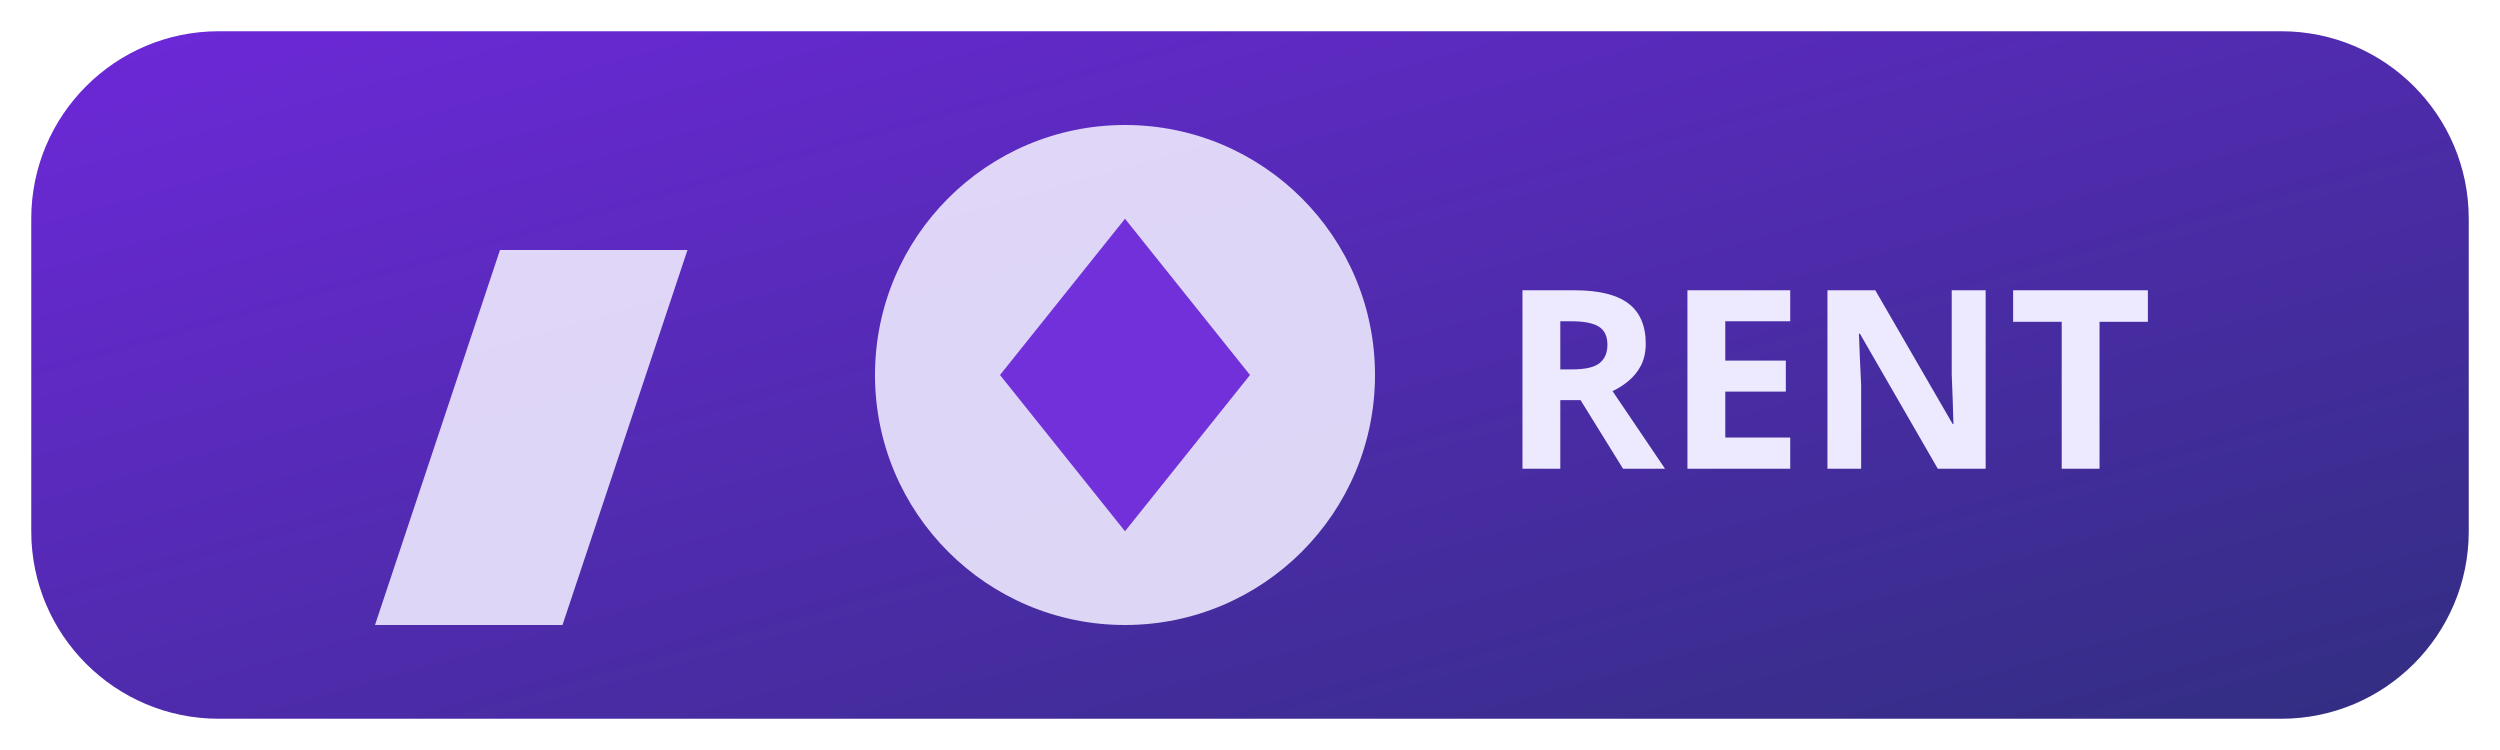
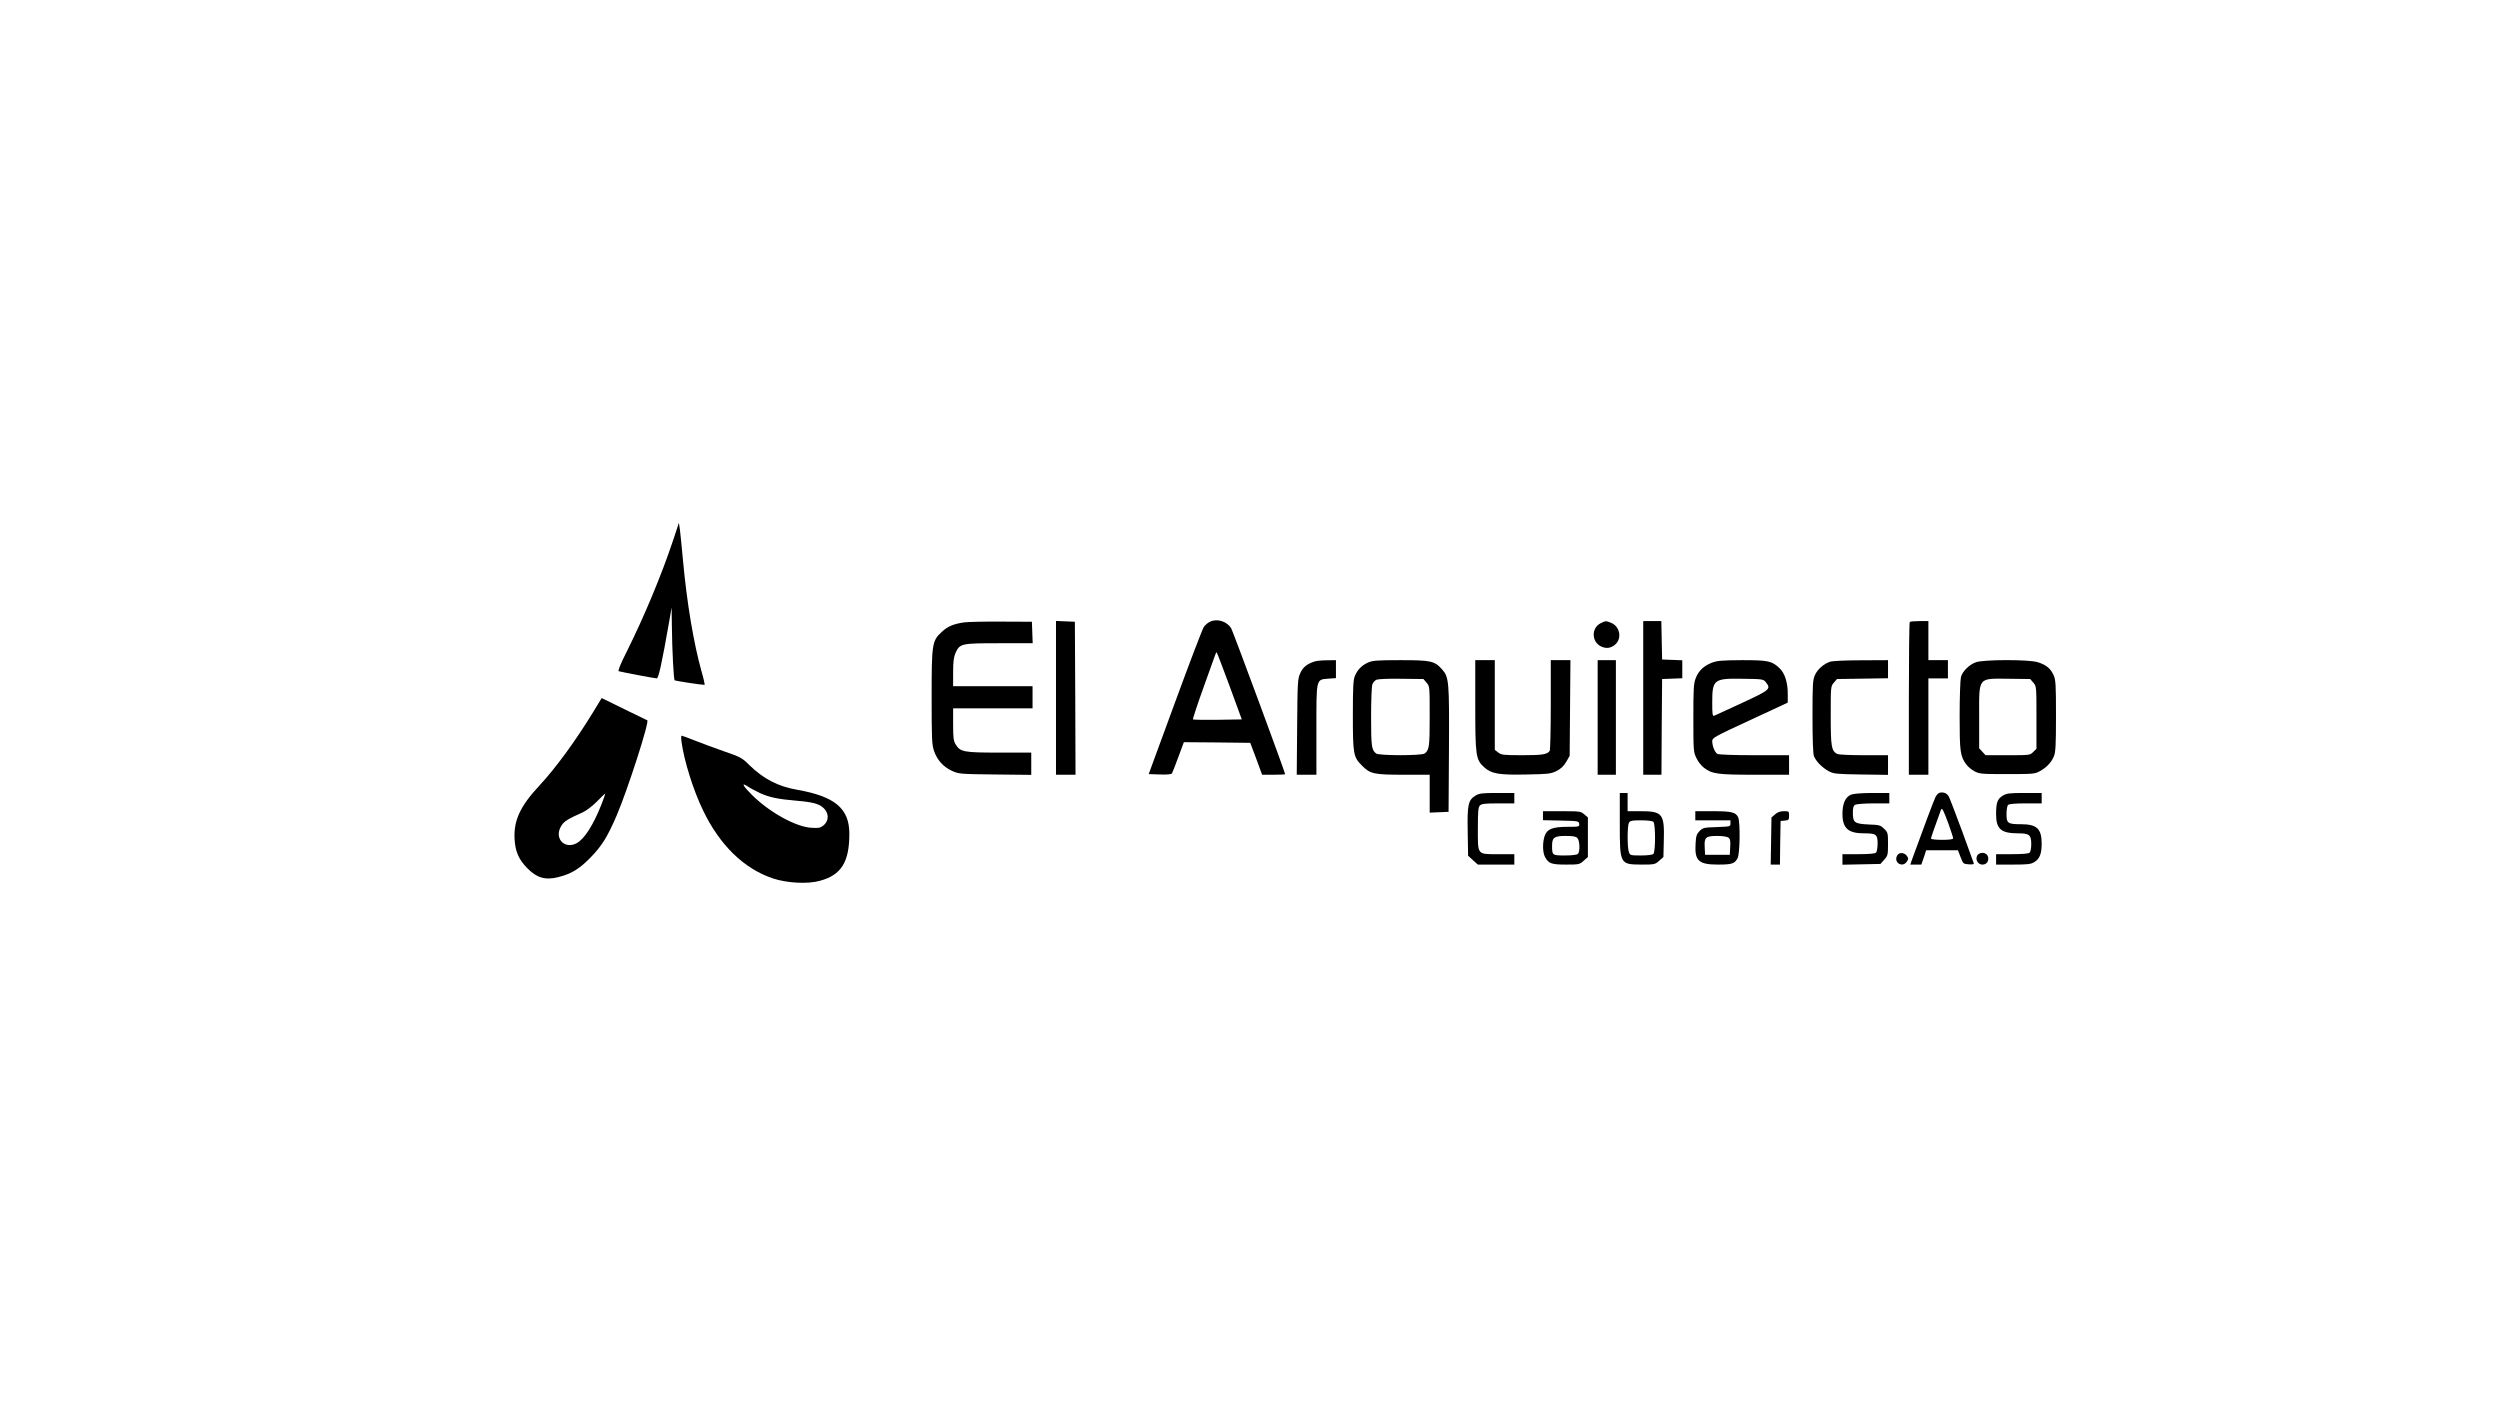
- <svg xmlns="http://www.w3.org/2000/svg" viewBox="0 0 160 48">
-   <defs>
-     <linearGradient id="g" x1="0%" y1="0%" x2="100%" y2="100%">
-       <stop offset="0%" stop-color="#6d28d9" />
-       <stop offset="100%" stop-color="#312e81" />
-     </linearGradient>
-   </defs>
-   <rect x="2" y="2" width="156" height="44" rx="12" fill="url(#g)" />
-   <path d="M32 16h12l-8 24h-12z" fill="#ede9fe" opacity="0.9" />
-   <circle cx="72" cy="24" r="16" fill="#ede9fe" opacity="0.9" />
-   <path d="M72 14l8 10-8 10-8-10z" fill="#6d28d9" opacity="0.95" />
-   <text x="96" y="30" font-family="'Segoe UI', Tahoma, sans-serif" font-weight="700" font-size="16" fill="#ede9fe">RENT</text>
+ <svg xmlns="http://www.w3.org/2000/svg" version="1.0" width="1920pt" height="1080pt" viewBox="0 0 1920 1080" preserveAspectRatio="xMidYMid meet">
+   <g transform="translate(0,1080) scale(0.1,-0.1)" fill="#000000" stroke="none">
+     <path d="M5171 6655 c-91 -273 -223 -589 -357 -858 -51 -101 -70 -149 -62 -152 20 -6 276 -55 292 -55 14 0 40 121 96 440 l18 105 2 -145 c2 -189 14 -407 21 -415 5 -4 198 -34 230 -35 3 0 -6 45 -22 99 -62 221 -114 532 -144 861 -9 96 -19 200 -23 230 l-8 55 -43 -130z" />
+     <path d="M9295 6026 c-17 -7 -40 -26 -50 -42 -11 -16 -110 -276 -221 -579 l-202 -550 85 -3 c59 -2 89 1 94 9 4 7 26 63 49 126 l42 113 255 -2 255 -3 46 -122 45 -123 88 0 c49 0 89 2 89 4 0 14 -403 1104 -415 1122 -34 52 -106 75 -160 50z m149 -497 l93 -254 -185 -3 c-102 -1 -187 0 -190 3 -3 2 32 109 78 237 106 298 100 282 105 276 3 -3 47 -119 99 -259z" />
+     <path d="M7404 6020 c-82 -12 -125 -30 -170 -72 -76 -70 -79 -88 -79 -503 0 -326 2 -365 19 -414 24 -69 72 -122 139 -152 50 -23 63 -24 330 -27 l277 -3 0 85 0 86 -245 0 c-274 0 -300 5 -335 62 -17 28 -20 50 -20 156 l0 122 305 0 305 0 0 85 0 85 -305 0 -305 0 0 108 c0 83 5 116 19 149 33 71 44 73 336 73 l256 0 -3 83 -3 82 -235 1 c-129 1 -258 -2 -286 -6z" />
+     <path d="M8110 5440 l0 -590 75 0 75 0 -2 588 -3 587 -72 3 -73 3 0 -591z" />
+     <path d="M12294 6014 c-74 -36 -72 -144 3 -179 40 -19 77 -13 110 17 51 48 33 136 -32 164 -42 17 -43 17 -81 -2z" />
+     <path d="M12620 5440 l0 -590 70 0 70 0 2 368 3 367 78 3 77 3 0 69 0 69 -77 3 -78 3 -3 148 -3 147 -69 0 -70 0 0 -590z" />
+     <path d="M14667 6023 c-4 -3 -7 -269 -7 -590 l0 -583 75 0 75 0 0 370 0 370 75 0 75 0 0 70 0 70 -75 0 -75 0 0 150 0 150 -68 0 c-38 0 -72 -3 -75 -7z" />
+     <path d="M10100 5721 c-61 -19 -92 -43 -113 -89 -21 -45 -22 -62 -25 -414 l-3 -368 75 0 76 0 0 344 c0 401 -4 386 93 394 l57 4 0 69 0 69 -67 -1 c-38 0 -79 -4 -93 -8z" />
+     <path d="M10505 5711 c-48 -22 -79 -54 -100 -103 -12 -31 -15 -85 -15 -299 0 -302 4 -323 70 -389 63 -64 92 -70 324 -70 l196 0 0 -145 0 -146 73 3 72 3 3 475 c3 525 0 559 -51 617 -59 67 -85 73 -322 73 -183 0 -215 -3 -250 -19z m451 -154 c24 -28 24 -29 24 -258 0 -233 -3 -259 -39 -286 -22 -17 -350 -17 -372 0 -35 27 -39 53 -39 281 0 123 4 236 10 251 5 14 20 30 32 35 13 5 99 9 191 7 l169 -2 24 -28z" />
+     <path d="M11330 5387 c0 -394 4 -421 69 -480 55 -50 114 -60 330 -55 161 3 180 5 224 26 34 17 55 37 75 70 l27 47 3 368 3 367 -76 0 -75 0 0 -342 c0 -189 -4 -348 -8 -354 -18 -28 -56 -34 -210 -34 -146 0 -161 2 -186 21 l-26 20 0 345 0 344 -75 0 -75 0 0 -343z" />
+     <path d="M12270 5290 l0 -440 70 0 70 0 0 440 0 440 -70 0 -70 0 0 -440z" />
+     <path d="M13146 5710 c-63 -25 -101 -62 -123 -119 -16 -40 -18 -81 -18 -306 0 -253 1 -261 24 -308 12 -26 38 -59 57 -73 62 -48 105 -54 391 -54 l263 0 0 75 0 75 -266 0 c-154 0 -273 4 -284 10 -20 11 -40 60 -40 99 0 24 19 35 290 160 l290 135 0 66 c0 89 -22 158 -62 197 -59 57 -87 63 -290 63 -156 -1 -190 -4 -232 -20z m415 -149 c42 -52 35 -59 -181 -159 -111 -51 -207 -95 -215 -99 -13 -4 -15 12 -15 100 0 179 11 188 238 184 148 -2 155 -3 173 -26z" />
+     <path d="M14055 5718 c-50 -17 -96 -58 -116 -102 -17 -37 -19 -69 -19 -318 0 -171 4 -287 11 -305 14 -38 65 -90 114 -116 37 -20 57 -22 248 -25 l207 -3 0 75 0 76 -186 0 c-108 0 -193 4 -205 10 -44 24 -49 56 -49 294 0 223 0 225 24 253 l24 28 196 3 196 3 0 70 0 69 -207 -1 c-117 0 -221 -5 -238 -11z" />
+     <path d="M15175 5714 c-52 -19 -103 -69 -115 -114 -5 -19 -10 -153 -10 -296 0 -277 4 -310 51 -375 11 -16 39 -39 62 -52 40 -21 54 -22 252 -22 196 0 213 1 250 22 51 27 90 68 109 115 13 31 16 86 16 310 0 244 -2 277 -19 314 -23 51 -59 80 -124 99 -70 21 -414 20 -472 -1z m441 -157 c24 -28 24 -29 24 -268 l0 -240 -25 -24 c-24 -25 -27 -25 -195 -25 l-171 0 -24 26 -25 27 0 242 c0 313 -15 294 238 292 l154 -2 24 -28z" />
+     <path d="M4559 5337 c-140 -229 -289 -433 -418 -572 -145 -155 -197 -267 -189 -409 5 -95 32 -157 97 -223 72 -75 140 -95 240 -69 99 25 160 62 246 150 86 88 129 156 201 323 85 199 254 724 235 731 -5 2 -86 41 -179 87 l-171 84 -62 -102z m61 -713 c-65 -164 -132 -268 -192 -300 -97 -51 -177 44 -115 137 21 33 52 51 162 100 30 14 74 48 110 84 33 34 61 61 63 60 1 -2 -11 -38 -28 -81z" />
+     <path d="M5234 5103 c20 -147 90 -371 166 -528 128 -266 313 -446 535 -521 108 -36 267 -45 360 -19 166 44 228 144 228 362 0 193 -110 286 -398 337 -150 26 -260 83 -371 191 -55 55 -67 61 -194 105 -75 26 -177 64 -227 84 -50 20 -94 36 -98 36 -4 0 -5 -21 -1 -47z m601 -393 c74 -34 137 -47 287 -60 78 -6 133 -16 162 -29 78 -34 97 -115 38 -162 -23 -18 -37 -20 -94 -16 -118 8 -317 118 -450 249 -72 71 -90 104 -35 68 17 -12 59 -34 92 -50z" />
+     <path d="M14897 4712 c-9 -2 -24 -16 -32 -32 -12 -23 -107 -278 -181 -482 l-13 -38 42 0 43 0 19 55 18 55 122 0 122 0 20 -52 c20 -52 21 -53 63 -56 32 -2 41 0 38 10 -3 7 -44 121 -92 253 -49 132 -94 250 -101 261 -15 23 -39 32 -68 26z m67 -238 c20 -55 36 -106 36 -112 0 -8 -27 -12 -85 -12 -47 0 -85 4 -85 10 0 7 26 82 76 219 8 23 18 3 58 -105z" />
+     <path d="M11332 4690 c-56 -35 -64 -68 -60 -277 l3 -185 37 -34 38 -34 140 0 140 0 0 40 0 40 -123 0 c-165 0 -157 -10 -157 198 0 133 3 163 16 176 12 13 40 16 140 16 l124 0 0 40 0 40 -132 0 c-116 0 -137 -3 -166 -20z" />
+     <path d="M12440 4474 c0 -312 1 -313 167 -314 99 0 104 1 135 29 l33 29 3 123 c6 209 -9 229 -178 229 l-100 0 0 70 0 70 -30 0 -30 0 0 -236z m258 14 c17 -17 17 -229 0 -246 -7 -7 -44 -12 -95 -12 -80 0 -84 1 -93 26 -13 34 -13 200 0 225 9 16 22 19 93 19 51 0 88 -5 95 -12z" />
+     <path d="M14214 4696 c-42 -18 -64 -69 -64 -146 0 -110 43 -150 165 -150 94 0 105 -8 105 -78 0 -32 -5 -63 -12 -70 -8 -8 -53 -12 -135 -12 l-123 0 0 -41 0 -40 146 3 146 3 29 33 c27 30 29 37 29 120 0 85 -1 89 -31 118 -28 27 -37 29 -117 32 -109 5 -122 15 -122 88 0 42 4 55 19 64 11 5 74 10 140 10 l121 0 0 40 0 40 -132 0 c-89 -1 -143 -5 -164 -14z" />
+     <path d="M15382 4690 c-42 -26 -52 -54 -52 -143 0 -114 38 -147 169 -147 87 0 101 -12 101 -84 0 -28 -5 -57 -12 -64 -8 -8 -53 -12 -135 -12 l-123 0 0 -40 0 -40 131 0 c115 0 136 3 164 20 40 25 55 64 55 141 0 114 -37 149 -158 149 -102 0 -112 7 -112 78 0 32 5 63 12 70 8 8 53 12 135 12 l123 0 0 40 0 40 -132 0 c-115 0 -137 -3 -166 -20z" />
+     <path d="M11850 4535 l0 -34 138 -3 c134 -3 137 -4 140 -25 3 -22 1 -23 -90 -23 -114 0 -157 -17 -175 -70 -17 -49 -16 -126 2 -160 27 -52 49 -60 162 -60 99 0 104 1 135 29 l33 29 0 152 0 152 -28 24 c-27 23 -34 24 -173 24 l-144 0 0 -35z m264 -171 c19 -19 22 -104 4 -122 -7 -7 -45 -12 -99 -12 -98 0 -99 1 -99 75 0 63 16 75 105 75 54 0 78 -4 89 -16z" />
+     <path d="M13020 4535 l0 -35 135 0 135 0 0 -24 c0 -24 -2 -24 -105 -28 -99 -3 -106 -5 -132 -30 -23 -24 -28 -38 -31 -98 -8 -131 23 -160 173 -160 107 0 128 7 150 50 18 35 21 275 4 313 -18 39 -50 47 -194 47 l-135 0 0 -35z m254 -168 c14 -10 17 -25 14 -72 l-3 -60 -95 0 -95 0 -3 60 c-4 75 8 85 98 85 38 0 74 -5 84 -13z" />
+     <path d="M13633 4546 l-28 -24 -3 -181 -3 -181 35 0 36 0 2 168 3 167 33 3 c29 3 32 6 32 38 0 33 -1 34 -39 34 -28 0 -49 -7 -68 -24z" />
+     <path d="M14570 4229 c-29 -53 40 -96 74 -47 13 19 14 25 2 43 -19 29 -62 32 -76 4z" />
+     <path d="M15192 4238 c-28 -28 -7 -78 33 -78 27 0 45 18 45 45 0 27 -18 45 -45 45 -12 0 -26 -5 -33 -12z" />
+   </g>
</svg>
